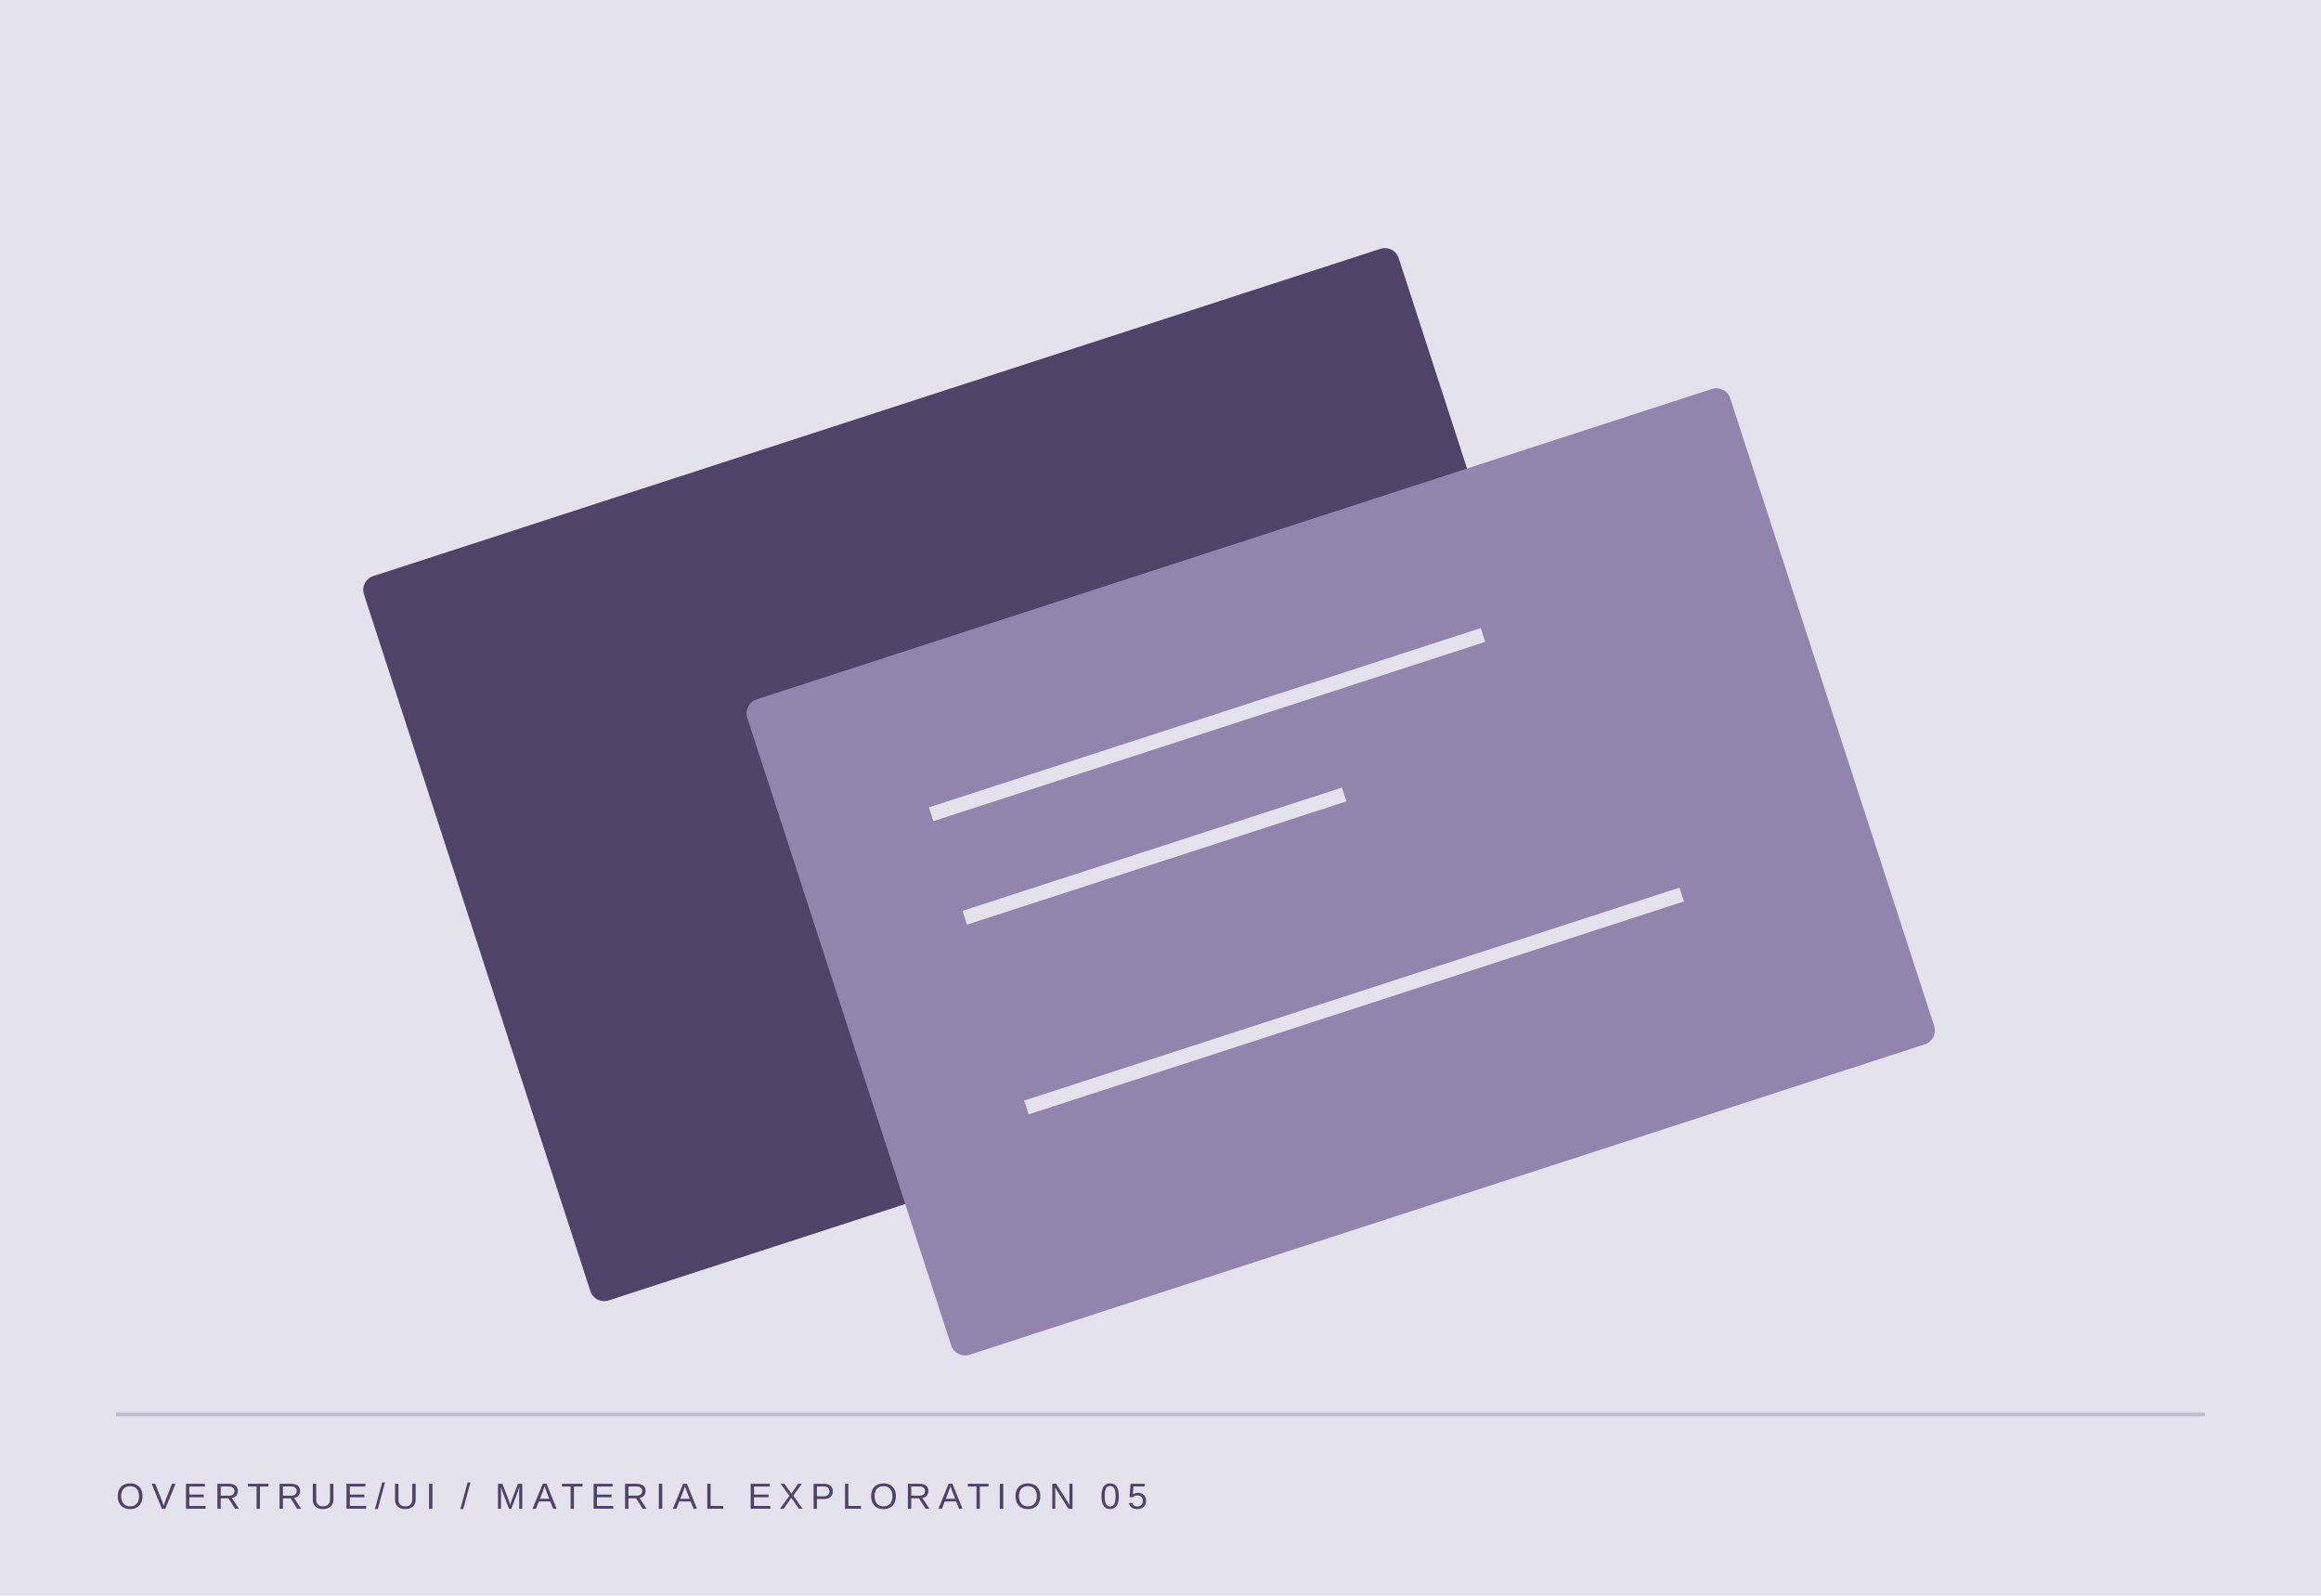
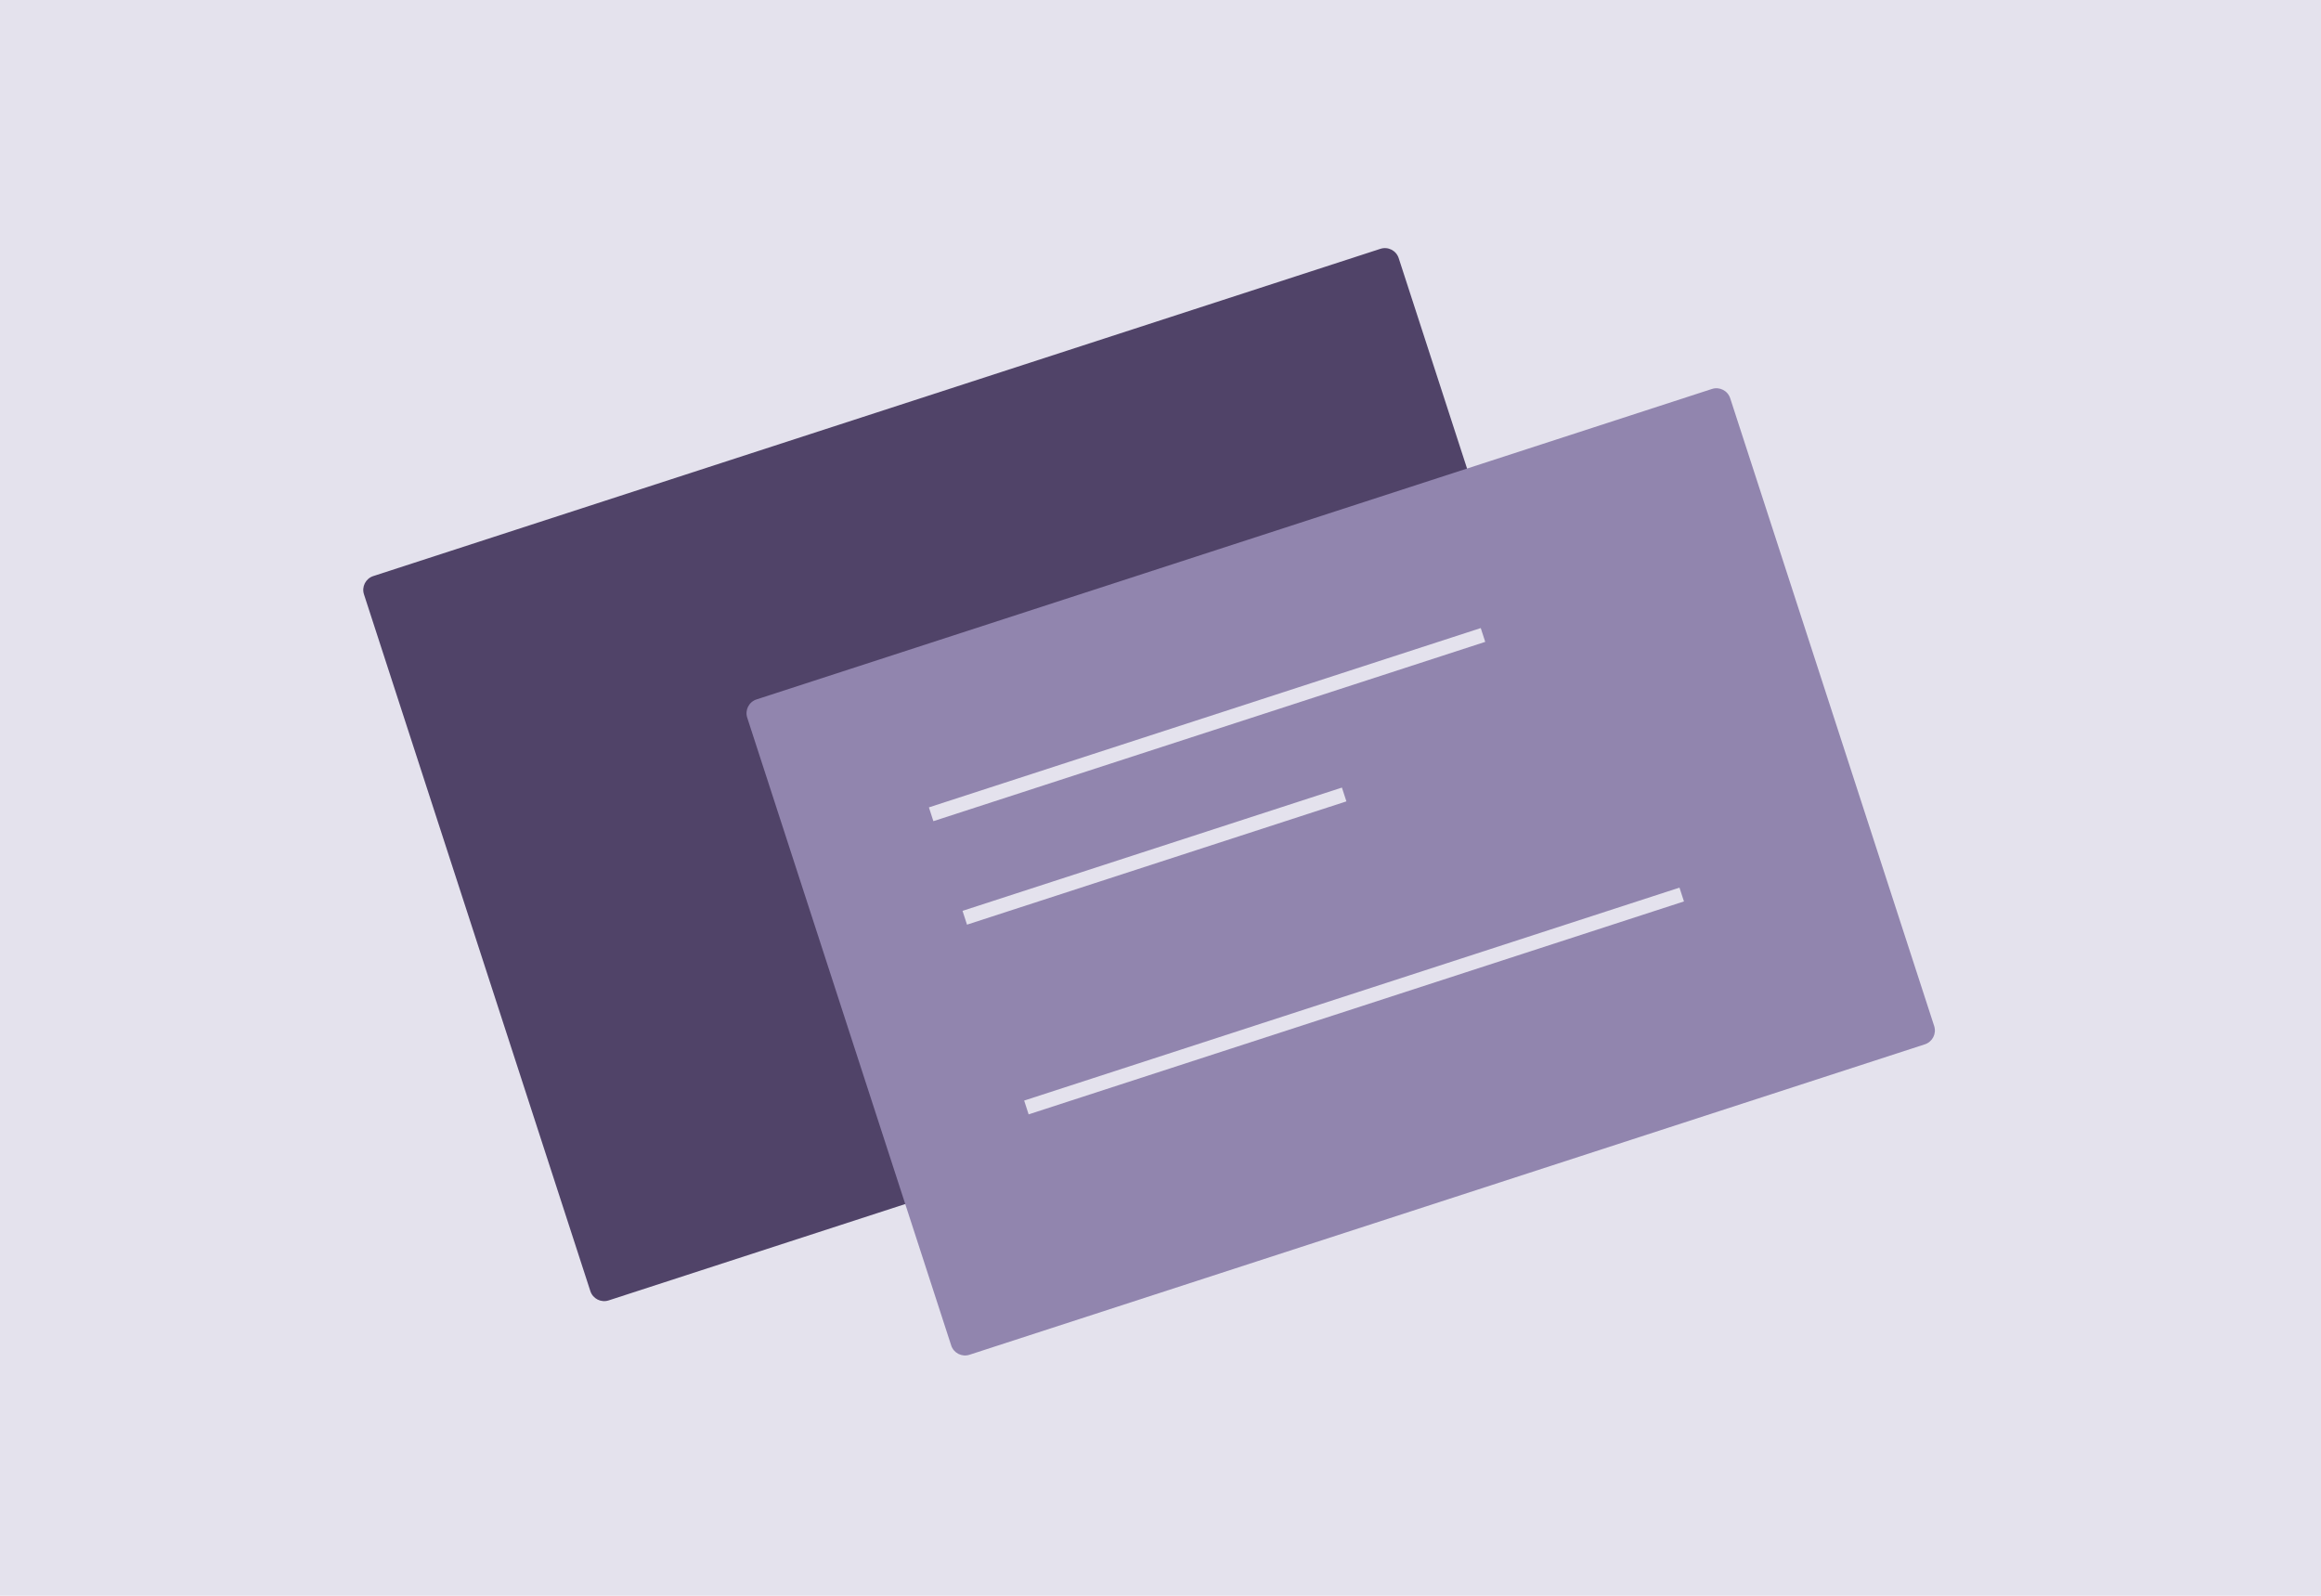
<svg xmlns="http://www.w3.org/2000/svg" width="640" height="440" viewBox="0 0 640 440">
  <rect width="640" height="440" fill="#e4e2ed" />
  <g transform="translate(320 225) rotate(-18)">
    <rect x="-190" y="-130" width="300" height="210" fill="#504368" rx="4" />
    <rect x="-100" y="-65" width="285" height="190" fill="#9185ae" rx="4" />
    <path d="M-60 -20h160M-60 10h110M-60 65h190" stroke="#e4e2ed" stroke-width="4" />
  </g>
-   <path d="M32 390h576" stroke="#504368" opacity=".25" />
-   <text x="32" y="416" font-family="Arial,sans-serif" font-size="10" letter-spacing="2" fill="#504368">OVERTRUE/UI / MATERIAL EXPLORATION 05</text>
</svg>
